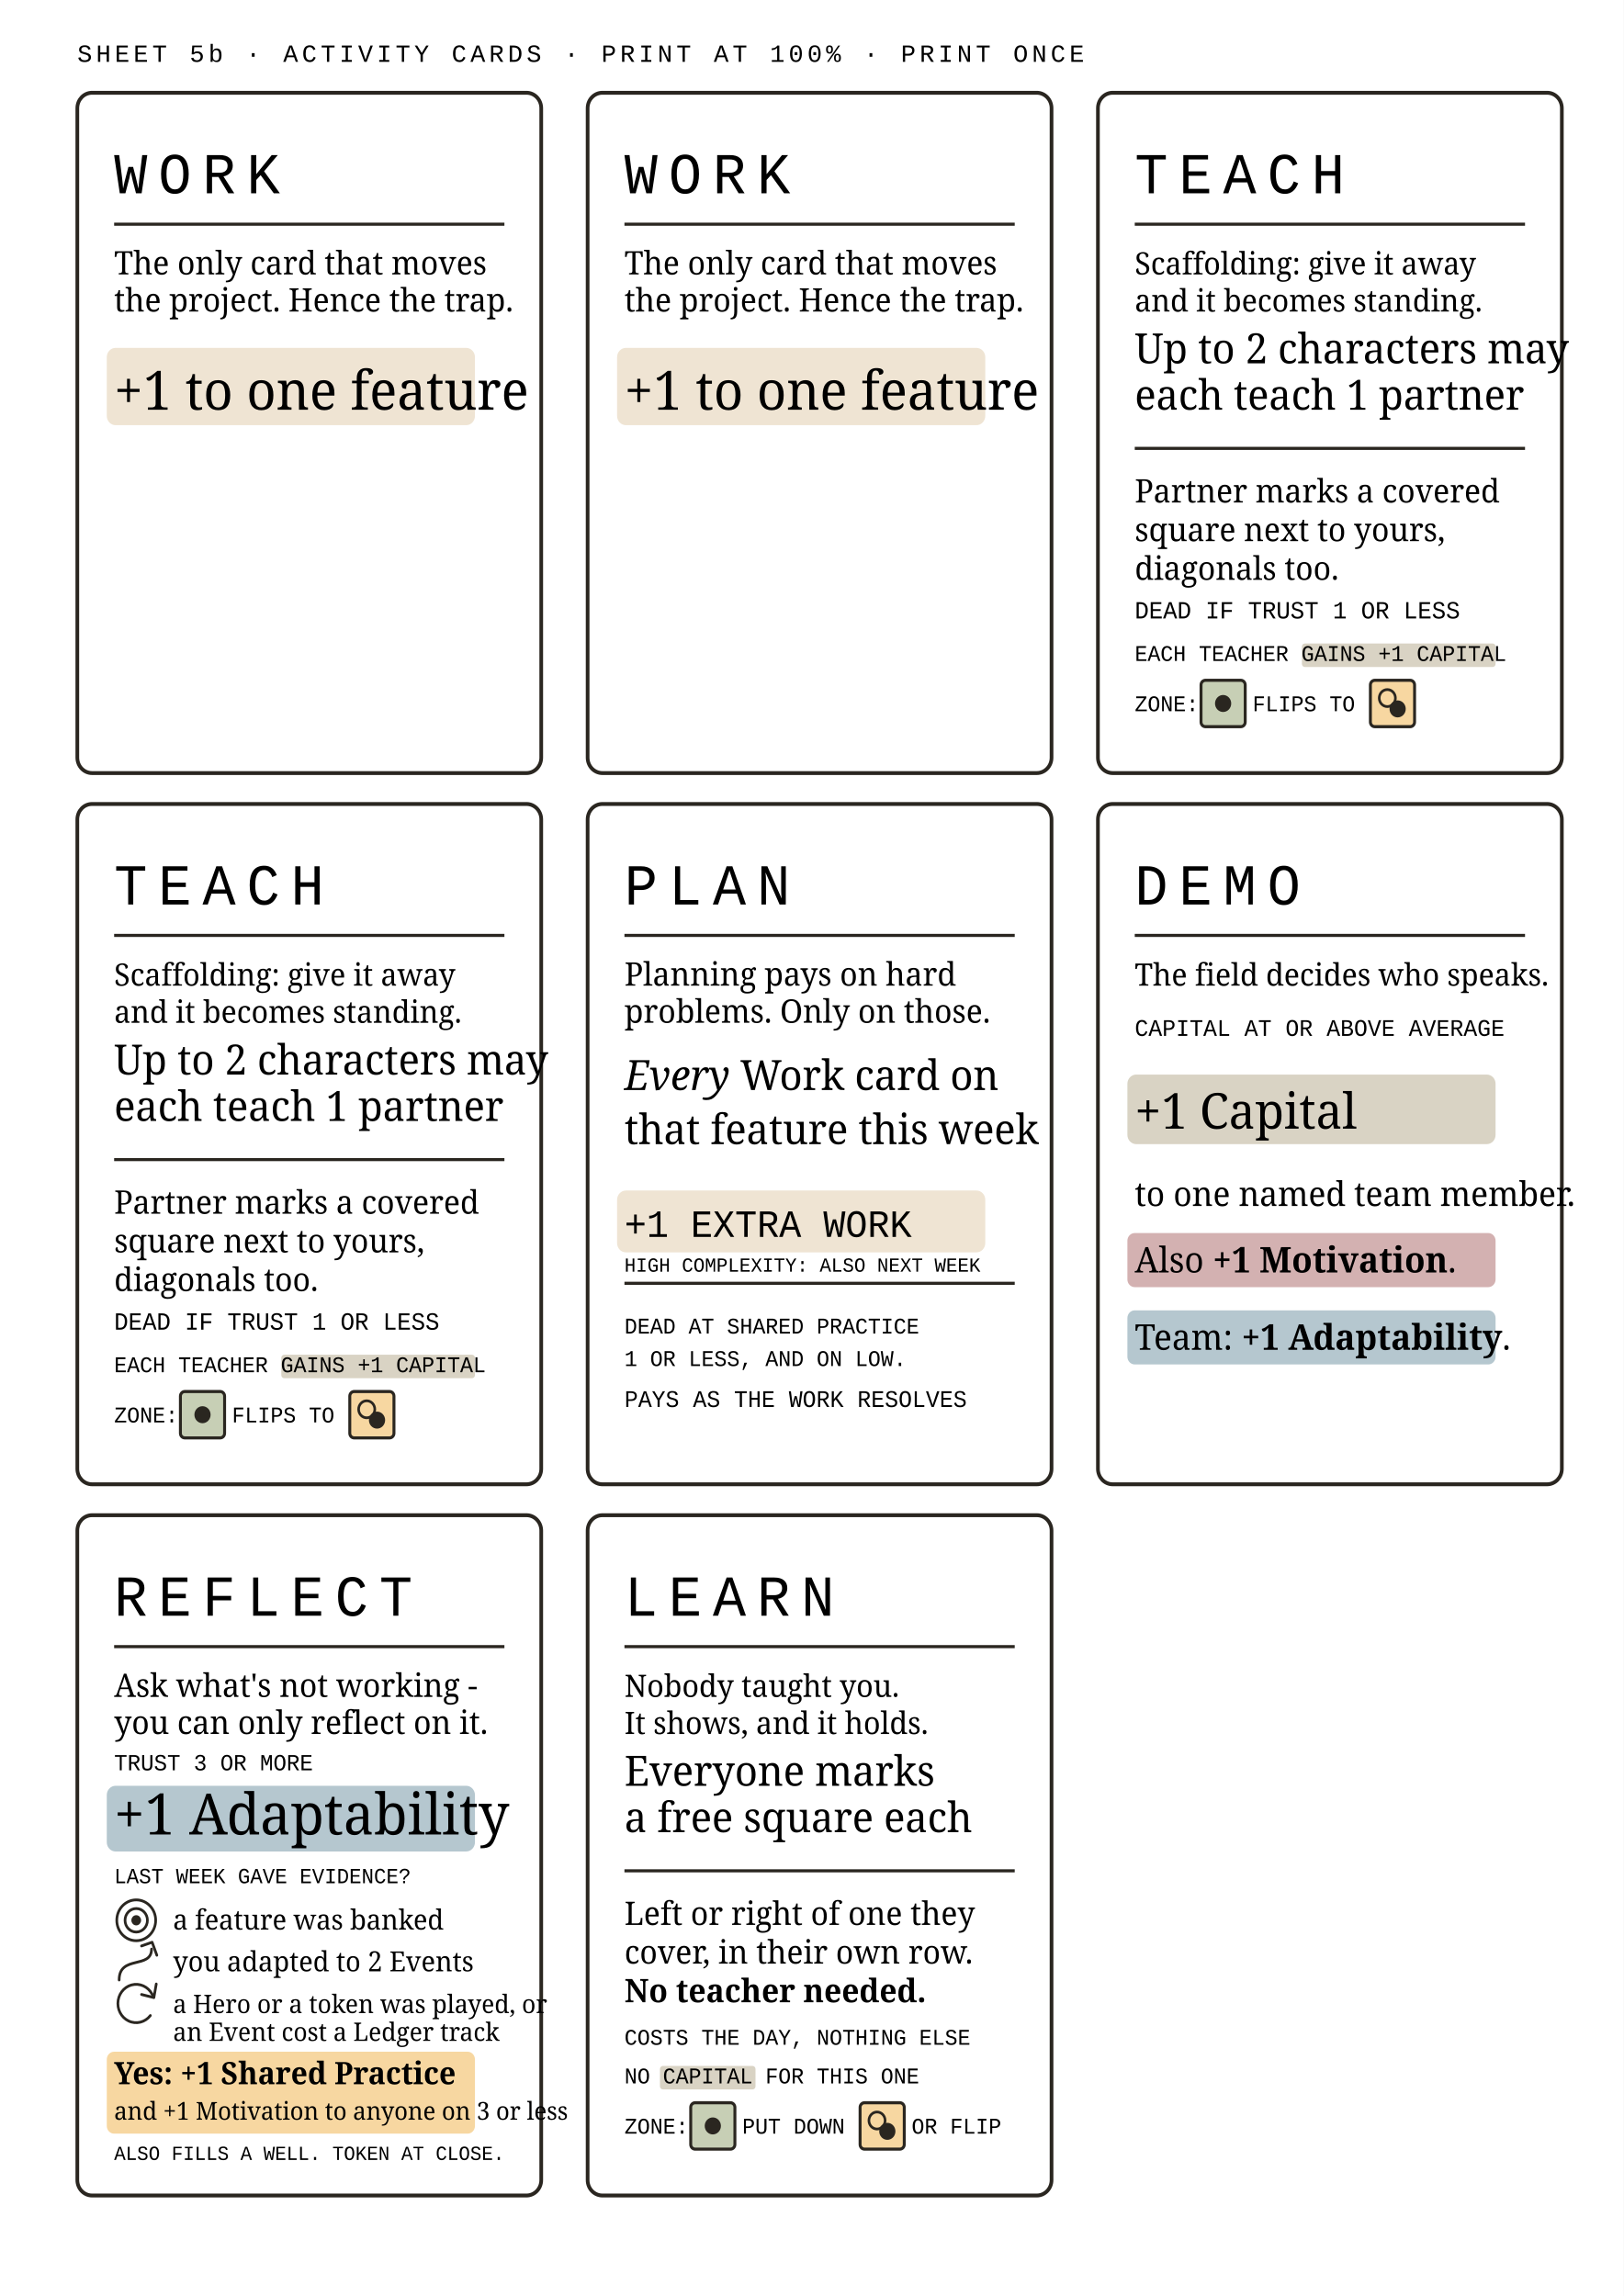
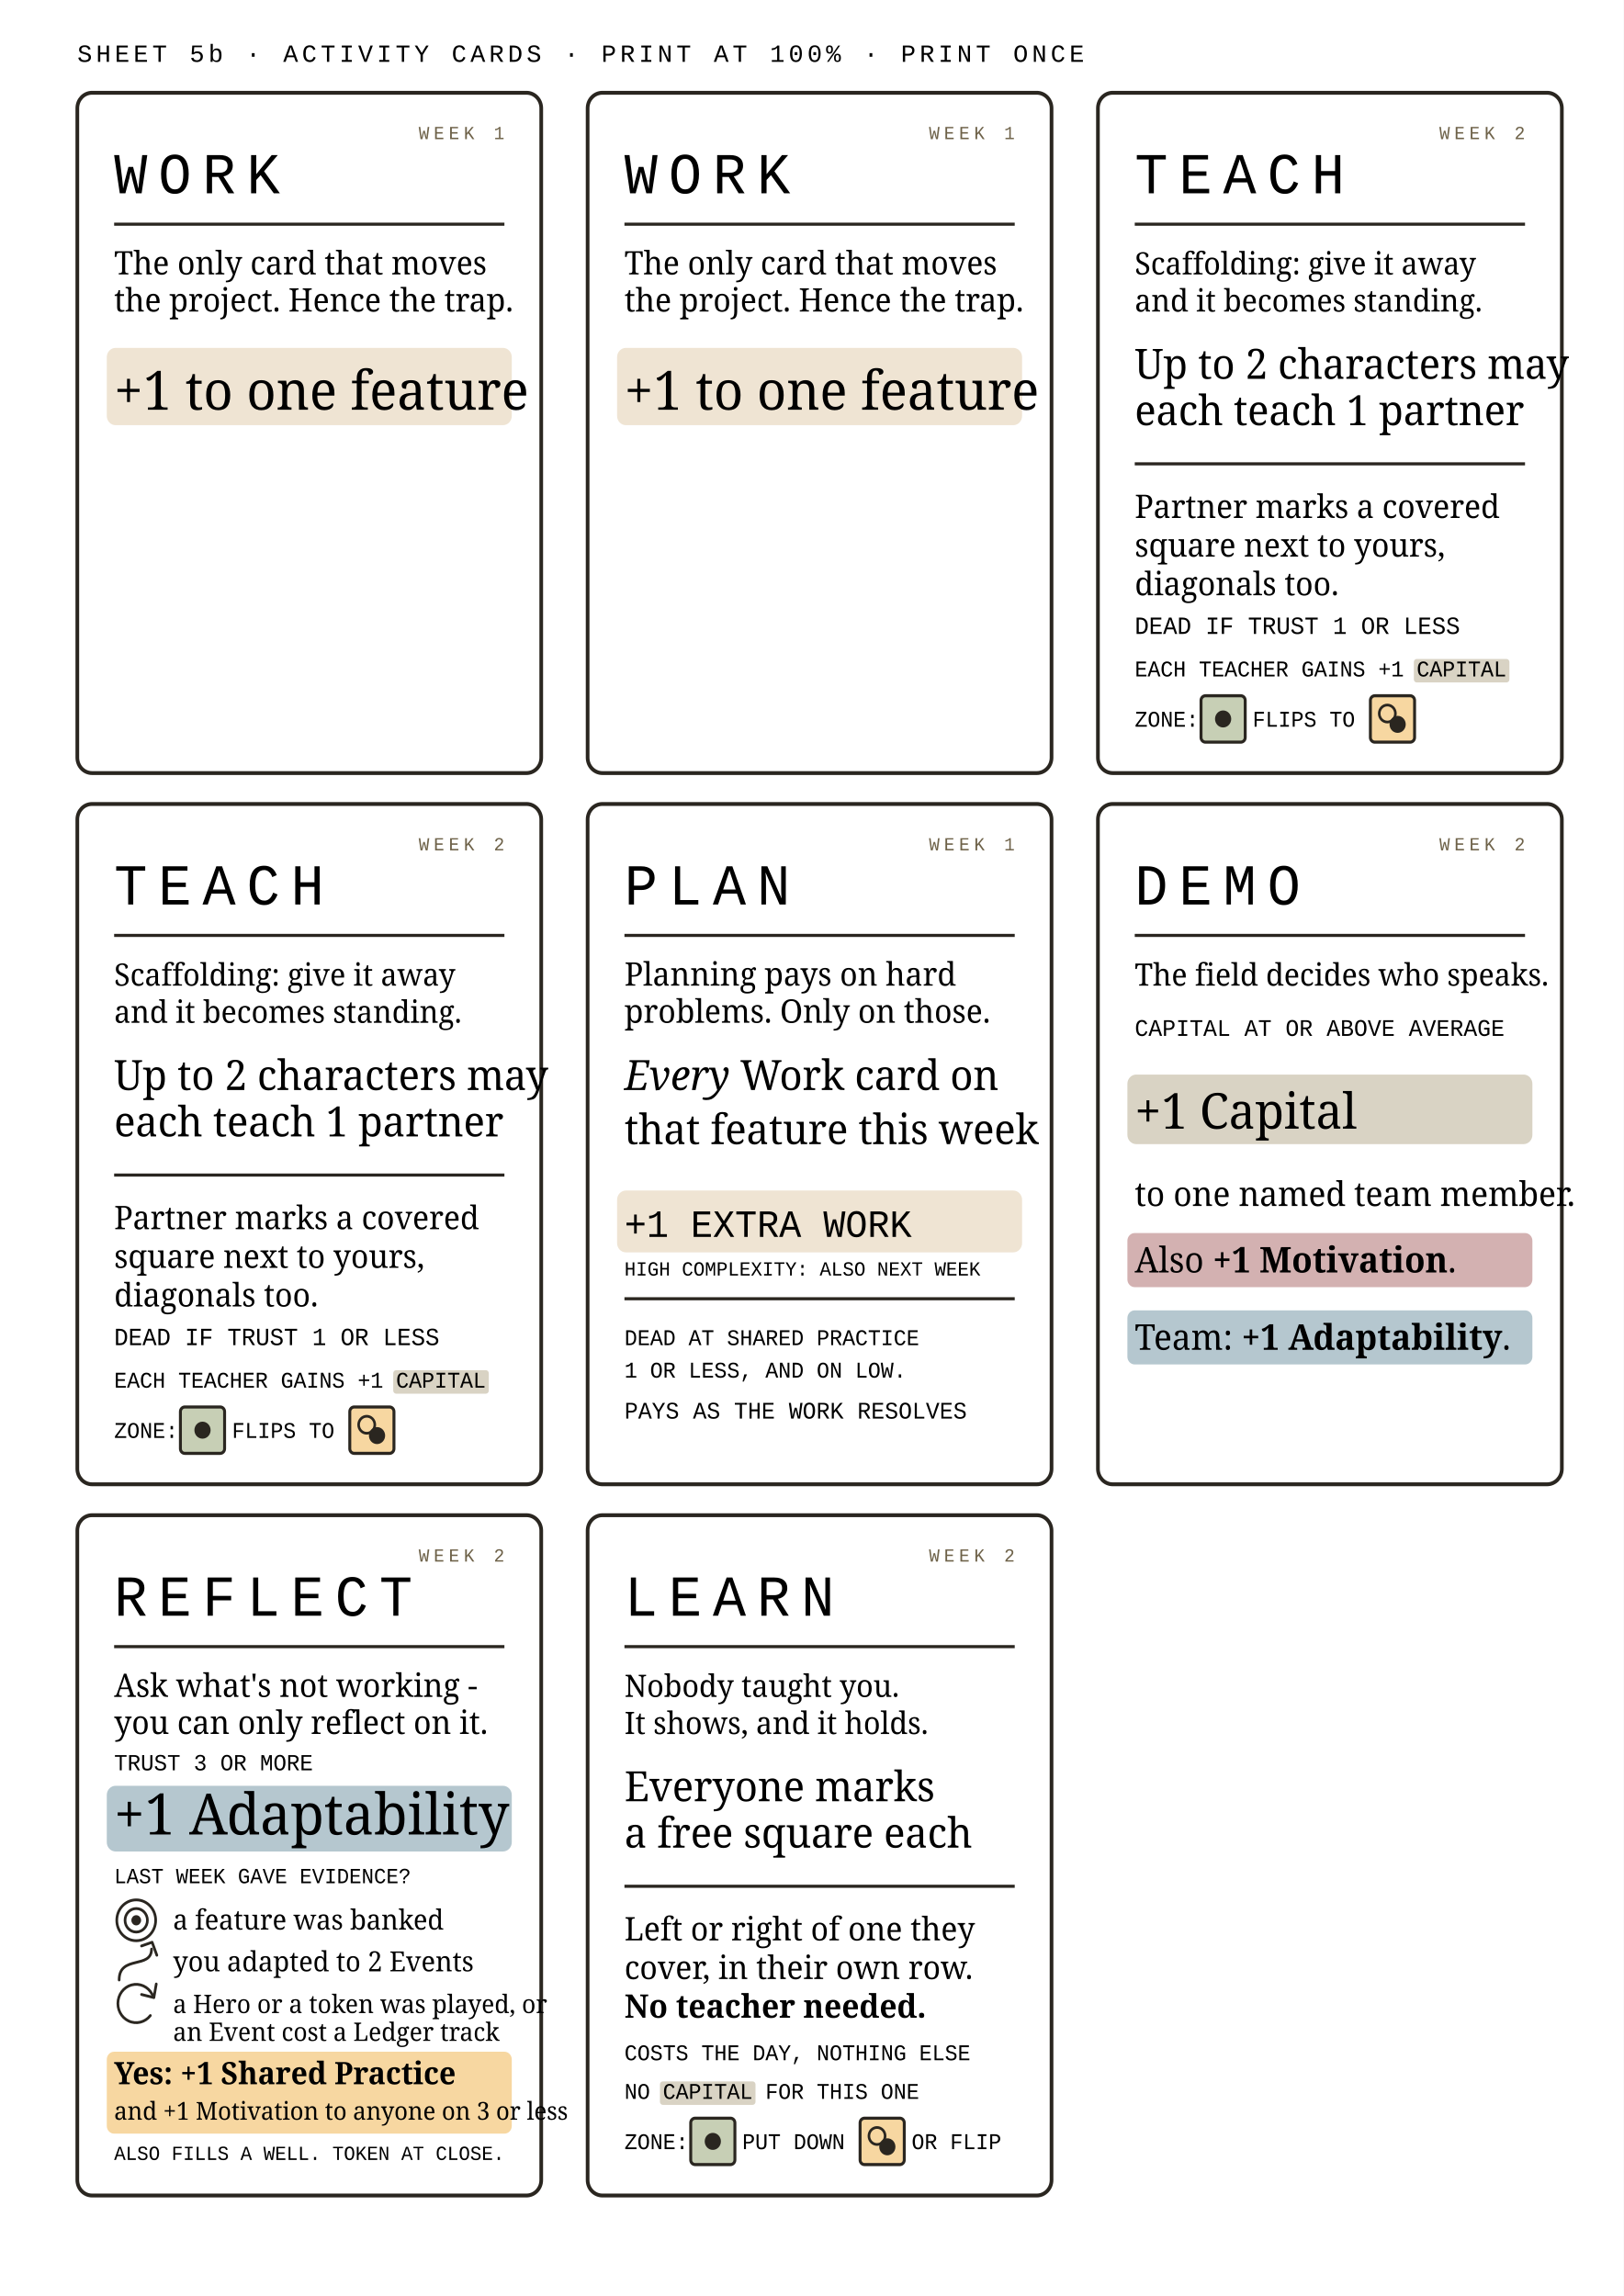
<svg xmlns="http://www.w3.org/2000/svg" width="210mm" height="297mm" viewBox="0 0 210 297">
  <style>
  .s { font-family:"EB Garamond",Garamond,Georgia,serif; fill:#000000; }
  .m { font-family:"IBM Plex Mono","Courier New",monospace; fill:#000000; }
  .c { fill:none; stroke:#2A2620; stroke-width:.5; }
  .h { stroke:#2A2620; stroke-width:.4; fill:none; }
  .q { fill:#000000; }
+   .wk { fill:#6E6249; }
  .trust { fill:#000000; }
  .adapt { fill:#000000; }
  .sy { fill:none; stroke:#2A2620; stroke-width:.45; stroke-linecap:round; stroke-linejoin:round; }
</style>
  <defs>
    <g id="work" transform="scale(.952381,1)">
      <rect width="63" height="88" rx="2" class="c" />
+       <text x="58" y="6" class="m wk" font-size="2.4" letter-spacing=".6" text-anchor="end">WEEK 1</text>
      <text x="5" y="13" class="m" font-size="7.5" letter-spacing="1.5">WORK</text>
      <line x1="5" y1="17" x2="58" y2="17" class="h" stroke-width=".7" />
      <text x="5" y="23.5" class="s" font-size="4.2">The only card that moves</text>
      <text x="5" y="28.3" class="s" font-size="4.2">the project. Hence the trap.</text>
      <g transform="translate(0,11)">
-         <rect x="4" y="22" width="50" height="10" rx="1.2" fill="#EFE4D3" />
+         <rect x="4" y="22" width="55" height="10" rx="1.2" fill="#EFE4D3" />
        <text x="5" y="30" class="s" font-size="7">+1 to one feature</text>
      </g>
    </g>
    <g id="ztile-one">
      <rect x="-3" y="-3" width="6" height="6" rx=".6" fill="#C7CFB5" stroke="#2A2620" stroke-width=".4" />
      <circle cx="0" cy="0" r="1.1" fill="#2A2620" />
    </g>
    <g id="ztile-stack">
      <rect x="-3" y="-3" width="6" height="6" rx=".6" fill="#F7D7A1" stroke="#2A2620" stroke-width=".4" />
      <circle cx="-.7" cy="-.7" r="1.1" fill="#F7D7A1" stroke="#2A2620" stroke-width=".35" />
      <circle cx=".7" cy=".7" r="1.1" fill="#2A2620" />
    </g>
    <g id="sym-obj" class="sy">
      <circle r="3.3" />
      <circle r="1.9" />
      <circle r=".6" fill="#2A2620" />
    </g>
    <g id="sym-strat" class="sy">
      <path d="M-2.9,2.9 C-2.9,-1.2 2.6,1.2 2.6,-2.1" />
      <path d="M0.9,-2.6 L2.7,-3.2 L3.5,-1.1" />
    </g>
    <g id="sym-proc" class="sy">
      <path d="M2.9,-1.1 A3.1,3.1 0 1 0 2.4,1.9" />
      <path d="M0.9,-1.5 L3.0,-1.0 L3.4,-3.2" />
    </g>
    <g id="teach" transform="scale(.952381,1)">
      <rect width="63" height="88" rx="2" class="c" />
+       <text x="58" y="6" class="m wk" font-size="2.4" letter-spacing=".6" text-anchor="end">WEEK 2</text>
      <text x="5" y="13" class="m" font-size="7.5" letter-spacing="1.5">TEACH</text>
      <line x1="5" y1="17" x2="58" y2="17" class="h" stroke-width=".7" />
      <text x="5" y="23.5" class="s" font-size="4">Scaffolding: give it away</text>
      <text x="5" y="28.3" class="s" font-size="4">and it becomes standing.</text>
-       <g transform="translate(0,8)">
+       <g transform="translate(0,10)">
        <text x="5" y="27" class="s" font-size="5.4">Up to 2 characters may</text>
        <text x="5" y="33" class="s" font-size="5.4">each teach 1 partner</text>
        <line x1="5" y1="38" x2="58" y2="38" class="h" />
        <text x="5" y="45" class="s" font-size="4.2">Partner marks a covered</text>
        <text x="5" y="50" class="s" font-size="4.2">square next to yours,</text>
        <text x="5" y="55" class="s" font-size="4.2">diagonals too.</text>
        <text x="5" y="60" class="m trust" font-size="3.2">DEAD IF TRUST 1 OR LESS</text>
-         <rect x="27.7" y="63.24" width="26.3" height="3.04" rx=".4" fill="#D9D3C4" />
+         <rect x="42.9" y="63.24" width="12.98" height="3.04" rx=".4" fill="#D9D3C4" />
        <text x="5" y="65.5" class="m q" font-size="2.9">EACH TEACHER GAINS +1 <tspan>CAPITAL</tspan>
        </text>
        <text x="5" y="72" class="m q" font-size="2.9">ZONE:</text>
        <use href="#ztile-one" x="17" y="71" />
        <text x="21" y="72" class="m q" font-size="2.9">FLIPS TO</text>
        <use href="#ztile-stack" x="40" y="71" />
      </g>
    </g>
    <g id="plan" transform="scale(.952381,1)">
      <rect width="63" height="88" rx="2" class="c" />
+       <text x="58" y="6" class="m wk" font-size="2.4" letter-spacing=".6" text-anchor="end">WEEK 1</text>
      <text x="5" y="13" class="m" font-size="7.5" letter-spacing="1.5">PLAN</text>
      <line x1="5" y1="17" x2="58" y2="17" class="h" stroke-width=".7" />
      <text x="5" y="23.5" class="s" font-size="4.2">Planning pays on hard</text>
      <text x="5" y="28.3" class="s" font-size="4.2">problems. Only on those.</text>
      <g transform="translate(0,10)">
        <text x="5" y="27" class="s" font-size="5.4">
          <tspan font-style="italic">Every</tspan> Work card on</text>
        <text x="5" y="34" class="s" font-size="5.4">that feature this week</text>
-         <rect x="4" y="40" width="50" height="8" rx="1.2" fill="#EFE4D3" />
+         <rect x="4" y="40" width="55" height="8" rx="1.2" fill="#EFE4D3" />
        <text x="5" y="46" class="m" font-size="5">+1 EXTRA WORK</text>
-         <text x="5" y="50.5" class="m q" font-size="2.6">HIGH COMPLEXITY: ALSO NEXT WEEK</text>
-         <line x1="5" y1="52" x2="58" y2="52" class="h" />
-         <text x="5" y="58.5" class="m q" font-size="2.9">DEAD AT SHARED PRACTICE</text>
-         <text x="5" y="62.7" class="m q" font-size="2.9">1 OR LESS, AND ON LOW.</text>
-         <text x="5" y="68" class="m" font-size="3.1">PAYS AS THE WORK RESOLVES</text>
+         <text x="5" y="51" class="m q" font-size="2.6">HIGH COMPLEXITY: ALSO NEXT WEEK</text>
+         <line x1="5" y1="54" x2="58" y2="54" class="h" />
+         <text x="5" y="60" class="m q" font-size="2.9">DEAD AT SHARED PRACTICE</text>
+         <text x="5" y="64.2" class="m q" font-size="2.9">1 OR LESS, AND ON LOW.</text>
+         <text x="5" y="69.5" class="m" font-size="3.1">PAYS AS THE WORK RESOLVES</text>
      </g>
    </g>
    <g id="demo" transform="scale(.952381,1)">
      <rect width="63" height="88" rx="2" class="c" />
+       <text x="58" y="6" class="m wk" font-size="2.4" letter-spacing=".6" text-anchor="end">WEEK 2</text>
      <text x="5" y="13" class="m" font-size="7.5" letter-spacing="1.5">DEMO</text>
      <line x1="5" y1="17" x2="58" y2="17" class="h" stroke-width=".7" />
      <text x="5" y="23.5" class="s" font-size="4">The field decides who speaks.</text>
      <g transform="translate(0,6)">
        <text x="5" y="24" class="m" font-size="3.1">CAPITAL AT OR ABOVE AVERAGE</text>
-         <rect x="4" y="29" width="50" height="9" rx="1.2" fill="#D9D3C4" />
+         <rect x="4" y="29" width="55" height="9" rx="1.2" fill="#D9D3C4" />
        <text x="5" y="36" class="s" font-size="6.4">+1 Capital</text>
        <text x="5" y="46" class="s" font-size="4.4">to one named team member.</text>
-         <rect x="4" y="49.5" width="50" height="7" rx="1" fill="#D3B1B1" />
+         <rect x="4" y="49.5" width="55" height="7" rx="1" fill="#D3B1B1" />
        <text x="5" y="54.6" class="s" font-size="4.6">Also <tspan font-weight="bold">+1 Motivation</tspan>.</text>
-         <rect x="4" y="59.5" width="50" height="7" rx="1" fill="#B5C7CF" />
+         <rect x="4" y="59.5" width="55" height="7" rx="1" fill="#B5C7CF" />
        <text x="5" y="64.6" class="s" font-size="4.6">Team: <tspan font-weight="bold">+1 Adaptability</tspan>.</text>
      </g>
    </g>
    <g id="reflect" transform="scale(.952381,1)">
      <rect width="63" height="88" rx="2" class="c" />
+       <text x="58" y="6" class="m wk" font-size="2.4" letter-spacing=".6" text-anchor="end">WEEK 2</text>
      <text x="5" y="13" class="m" font-size="7.5" letter-spacing="1.5">REFLECT</text>
      <line x1="5" y1="17" x2="58" y2="17" class="h" stroke-width=".7" />
      <text x="5" y="23.5" class="s" font-size="4.2">Ask what's not working -</text>
      <text x="5" y="28.3" class="s" font-size="4.2">you can only reflect on it.</text>
      <text x="5" y="33" class="m" font-size="3">TRUST 3 OR MORE</text>
-       <rect x="4" y="35" width="50" height="8.5" rx="1.2" fill="#B5C7CF" />
+       <rect x="4" y="35" width="55" height="8.5" rx="1.2" fill="#B5C7CF" />
      <text x="5" y="41.3" class="s adapt" font-size="7.4">+1 Adaptability</text>
      <text x="5" y="47.6" class="m q" font-size="2.8">LAST WEEK GAVE EVIDENCE?</text>
      <use href="#sym-obj" transform="translate(8,52.4) scale(.8)" />
      <text x="13" y="53.6" class="s" font-size="3.6">a feature was banked</text>
      <use href="#sym-strat" transform="translate(8,57.8) scale(.8)" />
      <text x="13" y="59" class="s" font-size="3.6">you adapted to 2 Events</text>
      <use href="#sym-proc" transform="translate(8,63.2) scale(.8)" />
      <text x="13" y="64.4" class="s" font-size="3.3">a Hero or a token was played, or</text>
      <text x="13" y="68" class="s" font-size="3.3">an Event cost a Ledger track</text>
-       <rect x="4" y="69.4" width="50" height="10.6" rx="1" fill="#F7D7A1" />
+       <rect x="4" y="69.4" width="55" height="10.6" rx="1" fill="#F7D7A1" />
      <text x="5" y="73.6" class="s" font-size="4">
        <tspan font-weight="bold">Yes: +1 Shared Practice</tspan>
      </text>
      <text x="5" y="78.2" class="s" font-size="3.2">and +1 Motivation to anyone on 3 or less</text>
      <text x="5" y="83.4" class="m q" font-size="2.6">ALSO FILLS A WELL. TOKEN AT CLOSE.</text>
    </g>
    <g id="learn" transform="scale(.952381,1)">
      <rect width="63" height="88" rx="2" class="c" />
+       <text x="58" y="6" class="m wk" font-size="2.4" letter-spacing=".6" text-anchor="end">WEEK 2</text>
      <text x="5" y="13" class="m" font-size="7.5" letter-spacing="1.5">LEARN</text>
      <line x1="5" y1="17" x2="58" y2="17" class="h" stroke-width=".7" />
      <text x="5" y="23.5" class="s" font-size="4">Nobody taught you.</text>
      <text x="5" y="28.3" class="s" font-size="4">It shows, and it holds.</text>
-       <g transform="translate(0,8)">
+       <g transform="translate(0,10)">
        <text x="5" y="27" class="s" font-size="5.4">Everyone marks</text>
        <text x="5" y="33" class="s" font-size="5.4">a free square each</text>
        <line x1="5" y1="38" x2="58" y2="38" class="h" />
        <text x="5" y="45" class="s" font-size="4.2">Left or right of one they</text>
        <text x="5" y="50" class="s" font-size="4.2">cover, in their own row.</text>
        <text x="5" y="55" class="s" font-size="4.2">
          <tspan font-weight="bold">No teacher needed.</tspan>
        </text>
        <text x="5" y="60.5" class="m q" font-size="2.9">COSTS THE DAY, NOTHING ELSE</text>
        <rect x="9.82" y="63.24" width="12.98" height="3.04" rx=".4" fill="#D9D3C4" />
        <text x="5" y="65.5" class="m q" font-size="2.9">NO <tspan>CAPITAL</tspan> FOR THIS ONE</text>
        <text x="5" y="72" class="m q" font-size="2.9">ZONE:</text>
        <use href="#ztile-one" x="17" y="71" />
        <text x="21" y="72" class="m q" font-size="2.9">PUT DOWN</text>
        <use href="#ztile-stack" x="40" y="71" />
        <text x="44" y="72" class="m q" font-size="2.9">OR FLIP</text>
      </g>
    </g>
  </defs>
  <rect width="210" height="297" fill="#FFFFFF" />
  <text x="10" y="8" class="m" font-size="3.2" letter-spacing=".5">SHEET 5b · ACTIVITY CARDS · PRINT AT 100% · PRINT ONCE</text>
  <use href="#work" x="10" y="12" />
  <use href="#work" x="76" y="12" />
  <use href="#teach" x="142" y="12" />
  <use href="#teach" x="10" y="104" />
  <use href="#plan" x="76" y="104" />
  <use href="#demo" x="142" y="104" />
  <use href="#reflect" x="10" y="196" />
  <use href="#learn" x="76" y="196" />
</svg>
